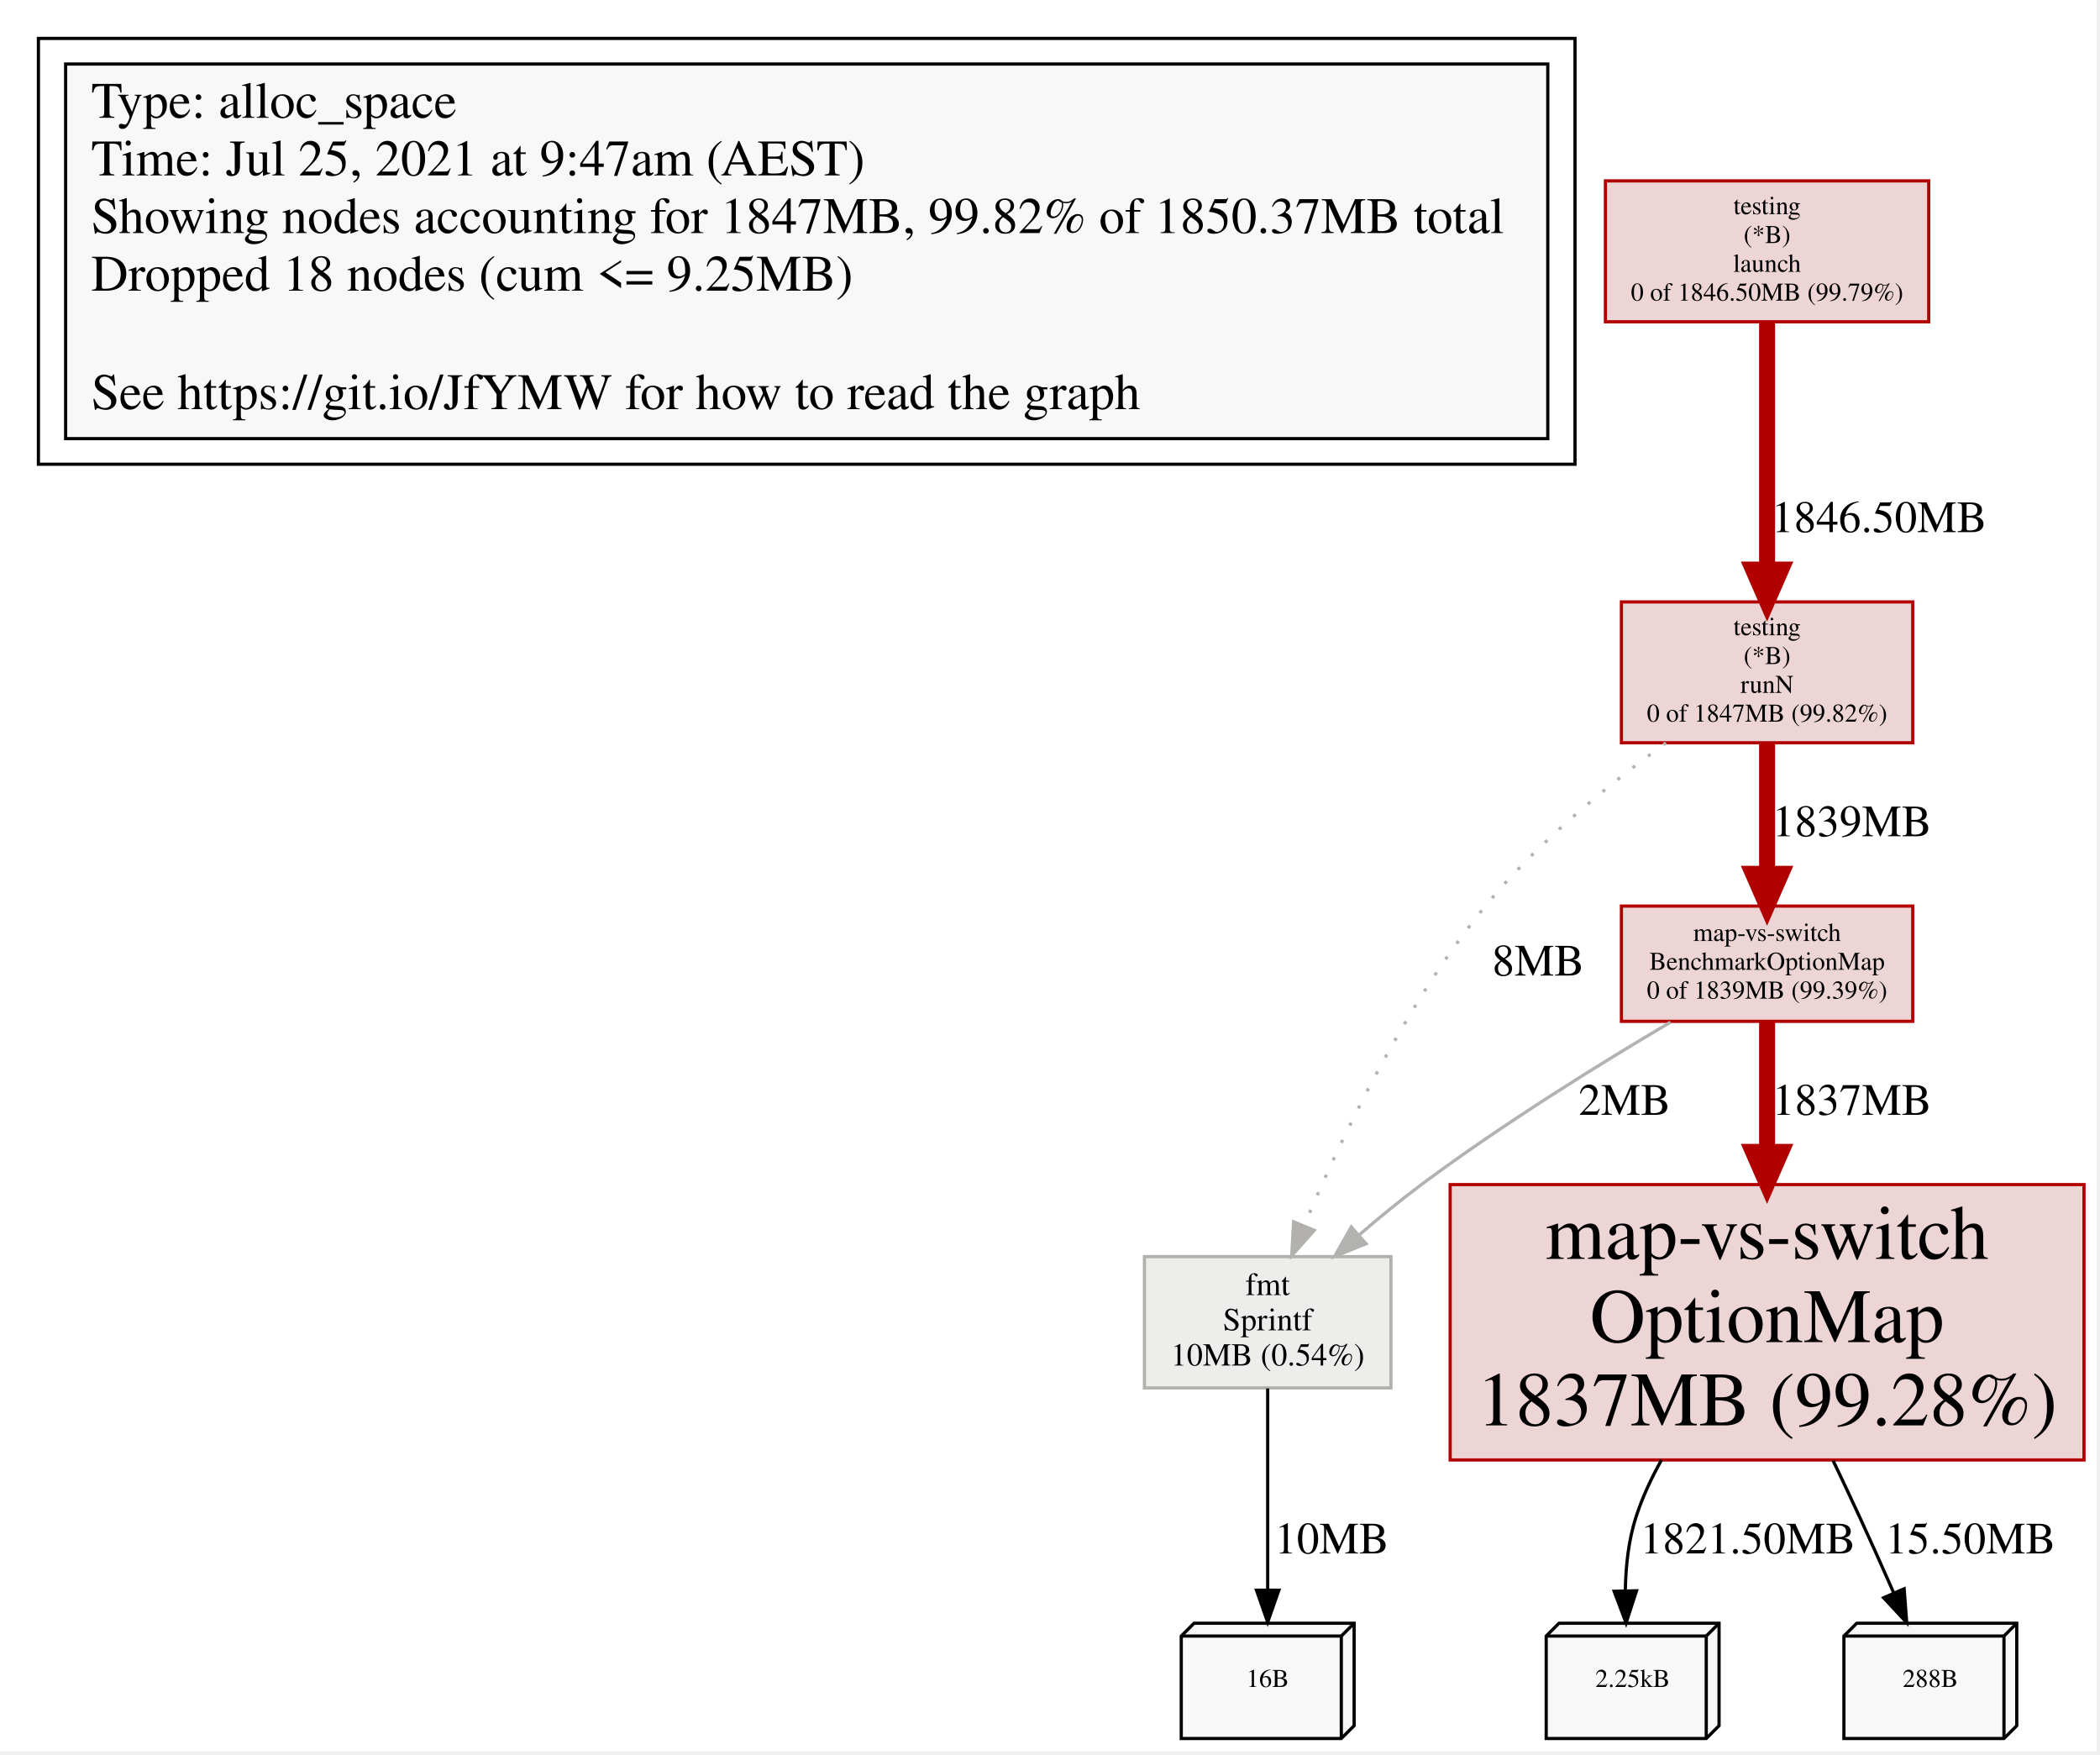
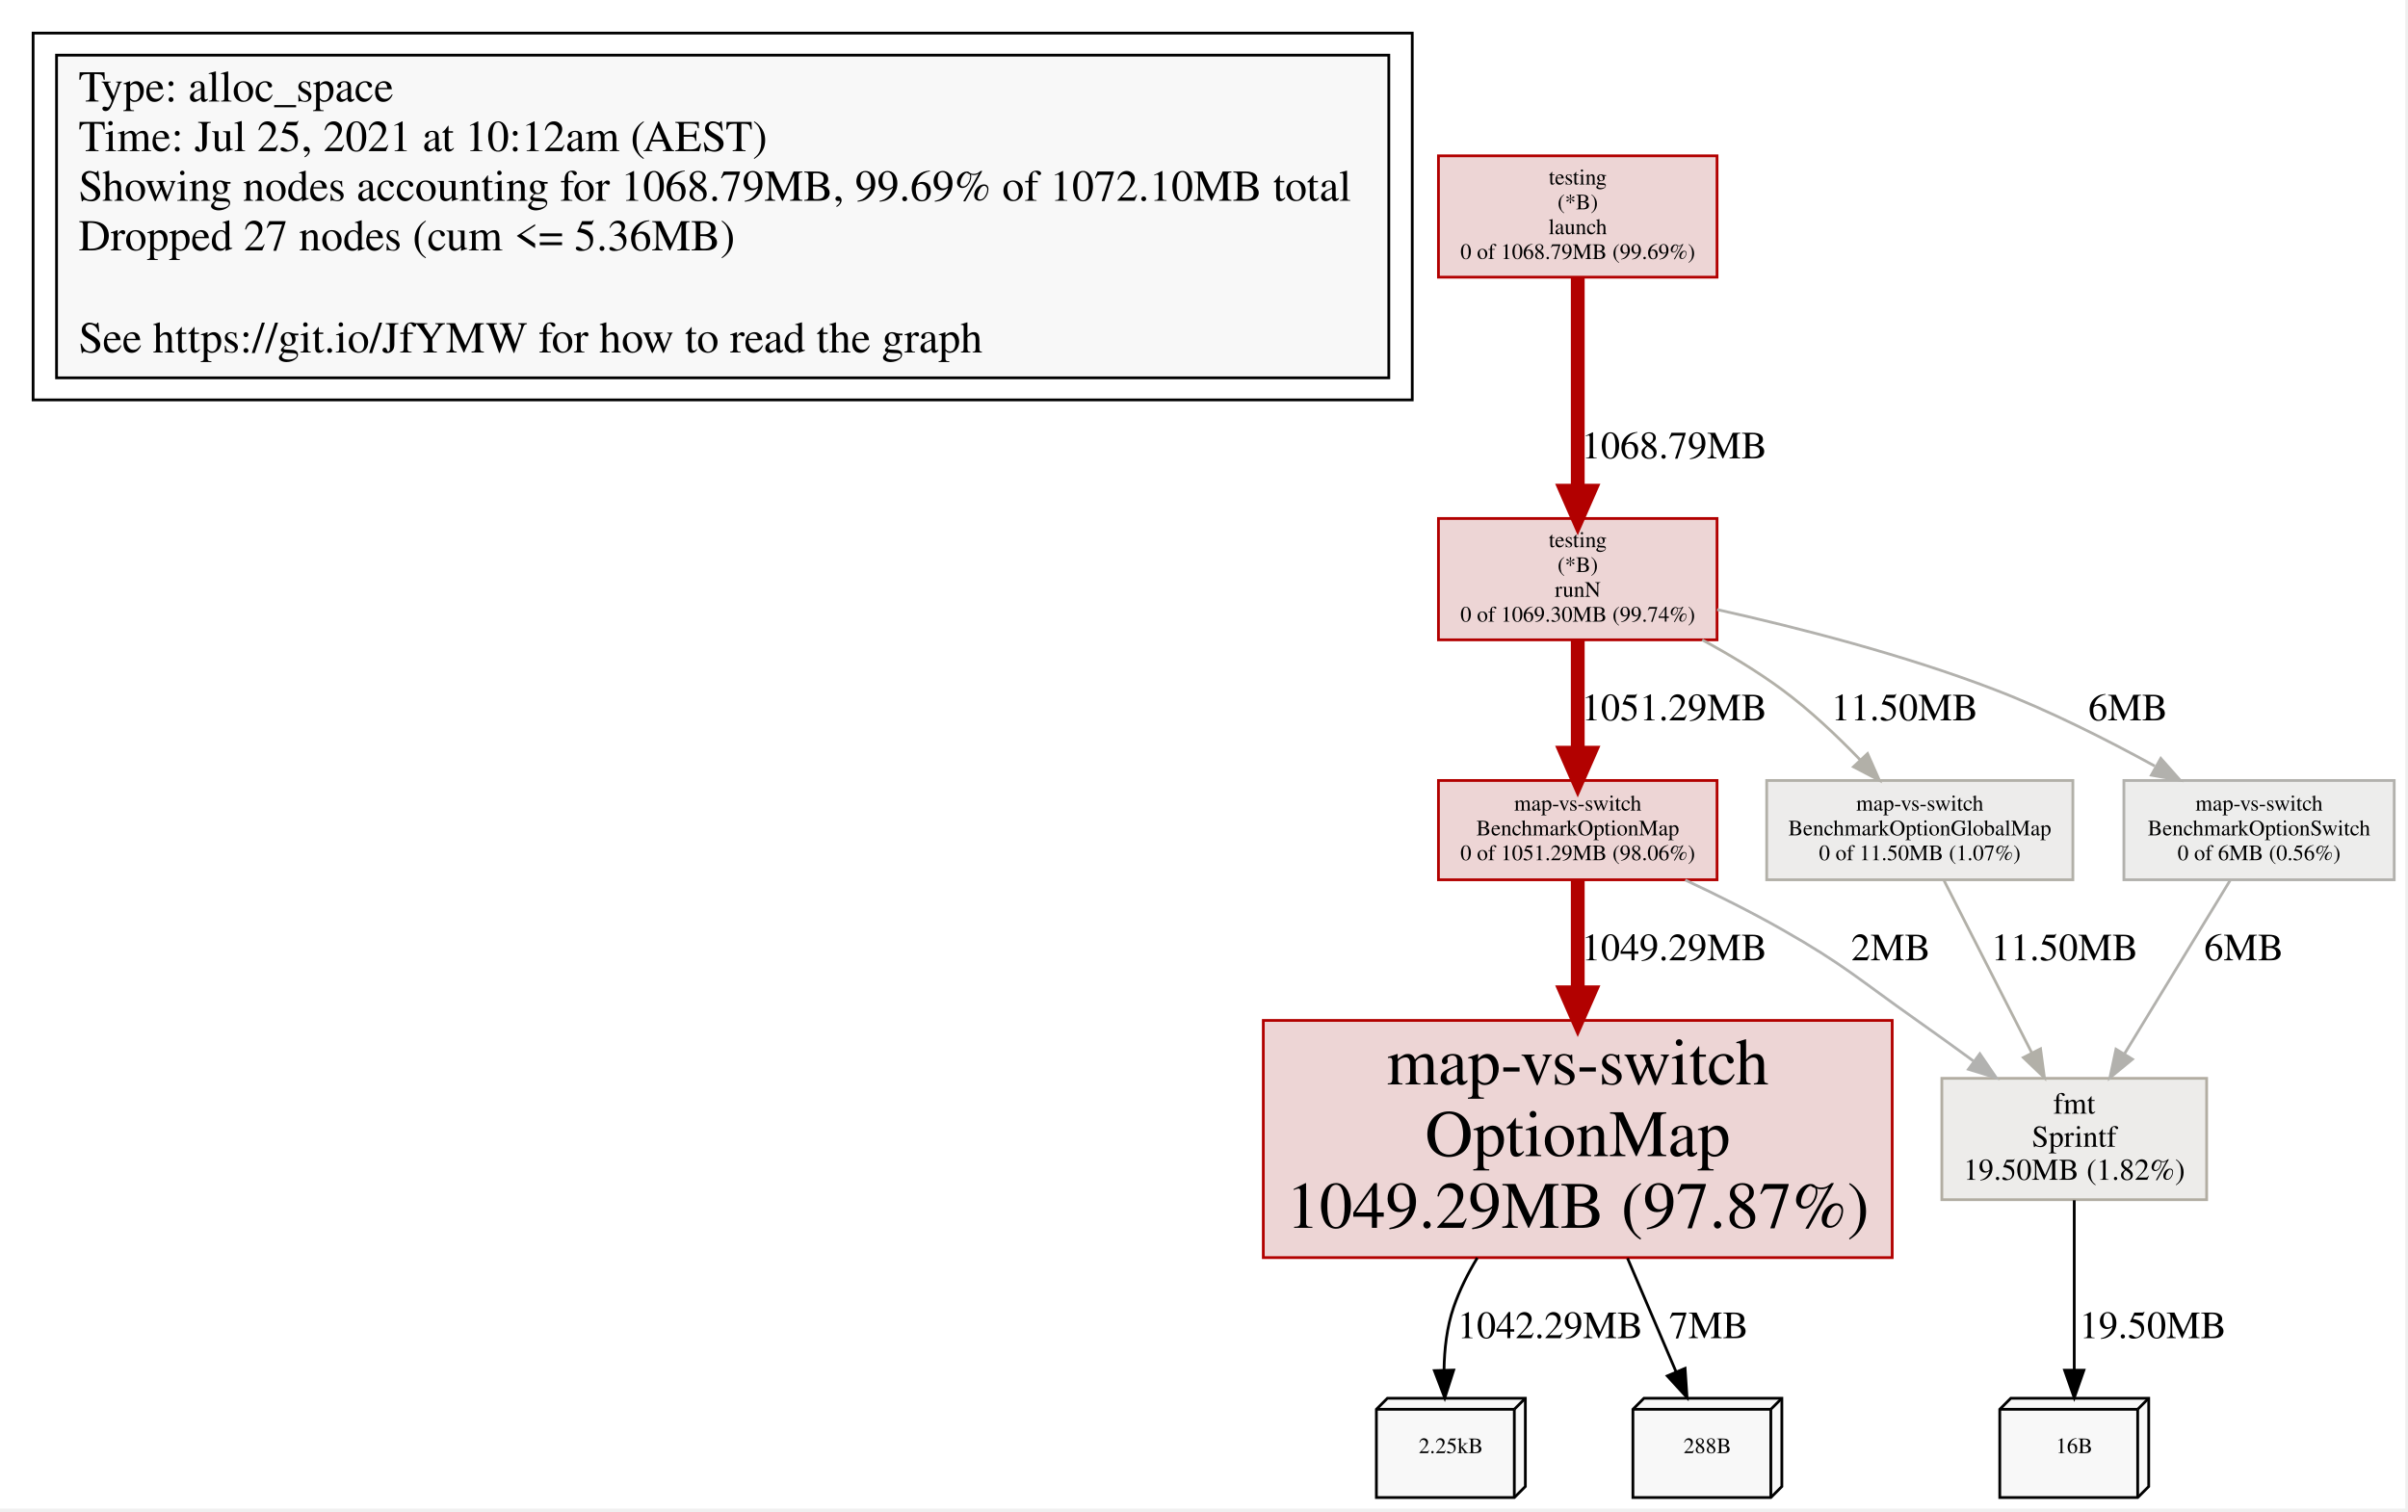
<svg xmlns="http://www.w3.org/2000/svg" xmlns:xlink="http://www.w3.org/1999/xlink" width="100%" height="100%">
  <g id="viewport" transform="scale(0.5,0.5) translate(0,0)">
    <g id="graph0" class="graph" transform="scale(1 1) rotate(0) translate(4 543)">
-       <polygon fill="white" stroke="transparent" points="-4,4 -4,-543 651,-543 651,4 -4,4" />
+       <polygon fill="white" stroke="transparent" points="-4,4 -4,-543 868,-543 868,4 -4,4" />
      <g id="clust1" class="cluster">
-         <polygon fill="none" stroke="black" points="8,-398 8,-531 488,-531 488,-398 8,-398" />
+         <polygon fill="none" stroke="black" points="8,-398 8,-531 508,-531 508,-398 8,-398" />
      </g>
      <g id="node1" class="node">
-         <polygon fill="#f8f8f8" stroke="black" points="479.5,-523 16.5,-523 16.5,-406 479.5,-406 479.5,-523" />
+         <polygon fill="#f8f8f8" stroke="black" points="499.5,-523 16.5,-523 16.5,-406 499.5,-406 499.5,-523" />
        <text text-anchor="start" x="24.5" y="-506.2" font-family="Times,serif" font-size="16.00">Type: alloc_space</text>
-         <text text-anchor="start" x="24.5" y="-488.2" font-family="Times,serif" font-size="16.00">Time: Jul 25, 2021 at 9:47am (AEST)</text>
-         <text text-anchor="start" x="24.5" y="-470.2" font-family="Times,serif" font-size="16.00">Showing nodes accounting for 1847MB, 99.82% of 1850.37MB total</text>
-         <text text-anchor="start" x="24.5" y="-452.2" font-family="Times,serif" font-size="16.00">Dropped 18 nodes (cum &lt;= 9.25MB)</text>
+         <text text-anchor="start" x="24.5" y="-488.2" font-family="Times,serif" font-size="16.00">Time: Jul 25, 2021 at 10:12am (AEST)</text>
+         <text text-anchor="start" x="24.5" y="-470.2" font-family="Times,serif" font-size="16.00">Showing nodes accounting for 1068.79MB, 99.69% of 1072.10MB total</text>
+         <text text-anchor="start" x="24.5" y="-452.2" font-family="Times,serif" font-size="16.00">Dropped 27 nodes (cum &lt;= 5.36MB)</text>
        <text text-anchor="start" x="24.5" y="-415.2" font-family="Times,serif" font-size="16.00">See https://git.io/JfYMW for how to read the graph</text>
      </g>
      <g id="node1" class="node">
        <g id="a_node1">
-           <a xlink:title="github.com/joshcarp/go-benchmarks/map-vs-switch.OptionMap (1837MB)">
-             <polygon fill="#edd5d5" stroke="#b20000" points="647,-173 449,-173 449,-87 647,-87 647,-173" />
-             <text text-anchor="middle" x="548" y="-149.8" font-family="Times,serif" font-size="24.00">map-vs-switch</text>
-             <text text-anchor="middle" x="548" y="-123.8" font-family="Times,serif" font-size="24.00">OptionMap</text>
-             <text text-anchor="middle" x="548" y="-97.8" font-family="Times,serif" font-size="24.00">1837MB (99.28%)</text>
+           <a xlink:title="github.com/joshcarp/go-benchmarks/map-vs-switch.OptionMap (1049.29MB)">
+             <polygon fill="#edd5d5" stroke="#b20100" points="682,-173 454,-173 454,-87 682,-87 682,-173" />
+             <text text-anchor="middle" x="568" y="-149.8" font-family="Times,serif" font-size="24.00">map-vs-switch</text>
+             <text text-anchor="middle" x="568" y="-123.8" font-family="Times,serif" font-size="24.00">OptionMap</text>
+             <text text-anchor="middle" x="568" y="-97.8" font-family="Times,serif" font-size="24.00">1049.29MB (97.87%)</text>
          </a>
        </g>
      </g>
      <g id="NN1_0" class="node">
        <g id="a_NN1_0">
-           <a xlink:title="1821.50MB">
-             <polygon fill="#f8f8f8" stroke="black" points="533,-36 483,-36 479,-32 479,0 529,0 533,-4 533,-36" />
-             <polyline fill="none" stroke="black" points="529,-32 479,-32 " />
-             <polyline fill="none" stroke="black" points="529,-32 529,0 " />
-             <polyline fill="none" stroke="black" points="529,-32 533,-36 " />
-             <text text-anchor="middle" x="506" y="-16.1" font-family="Times,serif" font-size="8.00">2.25kB</text>
+           <a xlink:title="1042.29MB">
+             <polygon fill="#f8f8f8" stroke="black" points="549,-36 499,-36 495,-32 495,0 545,0 549,-4 549,-36" />
+             <polyline fill="none" stroke="black" points="545,-32 495,-32 " />
+             <polyline fill="none" stroke="black" points="545,-32 545,0 " />
+             <polyline fill="none" stroke="black" points="545,-32 549,-36 " />
+             <text text-anchor="middle" x="522" y="-16.1" font-family="Times,serif" font-size="8.00">2.25kB</text>
          </a>
        </g>
      </g>
      <g id="edge1" class="edge">
        <g id="a_edge1">
-           <a xlink:title="1821.50MB">
-             <path fill="none" stroke="black" d="M515.01,-86.98C511.77,-81.2 508.96,-75.13 507,-69 504.7,-61.81 503.84,-53.73 503.72,-46.2" />
-             <polygon fill="black" stroke="black" points="507.22,-46.14 503.96,-36.06 500.23,-45.98 507.22,-46.14" />
+           <a xlink:title="1042.29MB">
+             <path fill="none" stroke="black" d="M531.6,-86.93C528.13,-81.2 525.12,-75.16 523,-69 520.54,-61.86 519.64,-53.8 519.52,-46.26" />
+             <polygon fill="black" stroke="black" points="523.02,-46.21 519.79,-36.12 516.02,-46.02 523.02,-46.21" />
          </a>
        </g>
        <g id="a_edge1-label">
-           <a xlink:title="1821.50MB">
-             <text text-anchor="middle" x="542" y="-57.8" font-family="Times,serif" font-size="14.00"> 1821.50MB</text>
+           <a xlink:title="1042.29MB">
+             <text text-anchor="middle" x="558" y="-57.8" font-family="Times,serif" font-size="14.00"> 1042.29MB</text>
          </a>
        </g>
      </g>
      <g id="NN1_1" class="node">
        <g id="a_NN1_1">
-           <a xlink:title="15.50MB">
-             <polygon fill="#f8f8f8" stroke="black" points="626,-36 576,-36 572,-32 572,0 622,0 626,-4 626,-36" />
-             <polyline fill="none" stroke="black" points="622,-32 572,-32 " />
-             <polyline fill="none" stroke="black" points="622,-32 622,0 " />
-             <polyline fill="none" stroke="black" points="622,-32 626,-36 " />
-             <text text-anchor="middle" x="599" y="-16.1" font-family="Times,serif" font-size="8.00">288B</text>
+           <a xlink:title="7MB">
+             <polygon fill="#f8f8f8" stroke="black" points="642,-36 592,-36 588,-32 588,0 638,0 642,-4 642,-36" />
+             <polyline fill="none" stroke="black" points="638,-32 588,-32 " />
+             <polyline fill="none" stroke="black" points="638,-32 638,0 " />
+             <polyline fill="none" stroke="black" points="638,-32 642,-36 " />
+             <text text-anchor="middle" x="615" y="-16.1" font-family="Times,serif" font-size="8.00">288B</text>
          </a>
        </g>
      </g>
      <g id="edge2" class="edge">
        <g id="a_edge2">
-           <a xlink:title="15.50MB">
-             <path fill="none" stroke="black" d="M568.63,-86.8C571.47,-80.84 574.33,-74.78 577,-69 580.52,-61.37 584.24,-53.03 587.6,-45.39" />
-             <polygon fill="black" stroke="black" points="590.82,-46.76 591.62,-36.19 584.41,-43.96 590.82,-46.76" />
+           <a xlink:title="7MB">
+             <path fill="none" stroke="black" d="M586.04,-86.79C591.96,-72.92 598.37,-57.91 603.66,-45.55" />
+             <polygon fill="black" stroke="black" points="606.91,-46.84 607.62,-36.27 600.47,-44.09 606.91,-46.84" />
          </a>
        </g>
        <g id="a_edge2-label">
-           <a xlink:title="15.50MB">
-             <text text-anchor="middle" x="611.5" y="-57.8" font-family="Times,serif" font-size="14.00"> 15.50MB</text>
+           <a xlink:title="7MB">
+             <text text-anchor="middle" x="615.5" y="-57.8" font-family="Times,serif" font-size="14.00"> 7MB</text>
          </a>
        </g>
      </g>
      <g id="node2" class="node">
        <g id="a_node2">
-           <a xlink:title="testing.(*B).launch (1846.50MB)">
-             <polygon fill="#edd5d5" stroke="#b20000" points="598.5,-486.5 497.5,-486.5 497.5,-442.5 598.5,-442.5 598.5,-486.5" />
-             <text text-anchor="middle" x="548" y="-476.1" font-family="Times,serif" font-size="8.00">testing</text>
-             <text text-anchor="middle" x="548" y="-467.1" font-family="Times,serif" font-size="8.00">(*B)</text>
-             <text text-anchor="middle" x="548" y="-458.1" font-family="Times,serif" font-size="8.00">launch</text>
-             <text text-anchor="middle" x="548" y="-449.1" font-family="Times,serif" font-size="8.00">0 of 1846.50MB (99.79%)</text>
+           <a xlink:title="testing.(*B).launch (1068.79MB)">
+             <polygon fill="#edd5d5" stroke="#b20000" points="618.5,-486.5 517.5,-486.5 517.5,-442.5 618.5,-442.5 618.5,-486.5" />
+             <text text-anchor="middle" x="568" y="-476.1" font-family="Times,serif" font-size="8.00">testing</text>
+             <text text-anchor="middle" x="568" y="-467.1" font-family="Times,serif" font-size="8.00">(*B)</text>
+             <text text-anchor="middle" x="568" y="-458.1" font-family="Times,serif" font-size="8.00">launch</text>
+             <text text-anchor="middle" x="568" y="-449.1" font-family="Times,serif" font-size="8.00">0 of 1068.79MB (99.69%)</text>
          </a>
        </g>
      </g>
      <g id="node3" class="node">
        <g id="a_node3">
-           <a xlink:title="testing.(*B).runN (1847MB)">
-             <polygon fill="#edd5d5" stroke="#b20000" points="593.5,-355 502.5,-355 502.5,-311 593.5,-311 593.5,-355" />
-             <text text-anchor="middle" x="548" y="-344.6" font-family="Times,serif" font-size="8.00">testing</text>
-             <text text-anchor="middle" x="548" y="-335.6" font-family="Times,serif" font-size="8.00">(*B)</text>
-             <text text-anchor="middle" x="548" y="-326.6" font-family="Times,serif" font-size="8.00">runN</text>
-             <text text-anchor="middle" x="548" y="-317.6" font-family="Times,serif" font-size="8.00">0 of 1847MB (99.82%)</text>
+           <a xlink:title="testing.(*B).runN (1069.30MB)">
+             <polygon fill="#edd5d5" stroke="#b20000" points="618.5,-355 517.5,-355 517.5,-311 618.5,-311 618.5,-355" />
+             <text text-anchor="middle" x="568" y="-344.6" font-family="Times,serif" font-size="8.00">testing</text>
+             <text text-anchor="middle" x="568" y="-335.6" font-family="Times,serif" font-size="8.00">(*B)</text>
+             <text text-anchor="middle" x="568" y="-326.6" font-family="Times,serif" font-size="8.00">runN</text>
+             <text text-anchor="middle" x="568" y="-317.6" font-family="Times,serif" font-size="8.00">0 of 1069.30MB (99.74%)</text>
          </a>
        </g>
      </g>
      <g id="edge4" class="edge">
        <g id="a_edge4">
-           <a xlink:title="testing.(*B).launch -&gt; testing.(*B).runN (1846.50MB)">
-             <path fill="none" stroke="#b20000" stroke-width="5" d="M548,-442.41C548,-421.52 548,-389.3 548,-365.41" />
-             <polygon fill="#b20000" stroke="#b20000" stroke-width="5" points="552.38,-365.09 548,-355.09 543.63,-365.09 552.38,-365.09" />
+           <a xlink:title="testing.(*B).launch -&gt; testing.(*B).runN (1068.79MB)">
+             <path fill="none" stroke="#b20000" stroke-width="5" d="M568,-442.41C568,-421.52 568,-389.3 568,-365.41" />
+             <polygon fill="#b20000" stroke="#b20000" stroke-width="5" points="572.38,-365.09 568,-355.09 563.63,-365.09 572.38,-365.09" />
          </a>
        </g>
        <g id="a_edge4-label">
-           <a xlink:title="testing.(*B).launch -&gt; testing.(*B).runN (1846.50MB)">
-             <text text-anchor="middle" x="583" y="-376.8" font-family="Times,serif" font-size="14.00"> 1846.50MB</text>
+           <a xlink:title="testing.(*B).launch -&gt; testing.(*B).runN (1068.79MB)">
+             <text text-anchor="middle" x="603" y="-376.8" font-family="Times,serif" font-size="14.00"> 1068.79MB</text>
+           </a>
+         </g>
+       </g>
+       <g id="node5" class="node">
+         <g id="a_node5">
+           <a xlink:title="github.com/joshcarp/go-benchmarks/map-vs-switch.BenchmarkOptionMap (1051.29MB)">
+             <polygon fill="#edd5d5" stroke="#b20100" points="618.5,-260 517.5,-260 517.5,-224 618.5,-224 618.5,-260" />
+             <text text-anchor="middle" x="568" y="-249.1" font-family="Times,serif" font-size="8.00">map-vs-switch</text>
+             <text text-anchor="middle" x="568" y="-240.1" font-family="Times,serif" font-size="8.00">BenchmarkOptionMap</text>
+             <text text-anchor="middle" x="568" y="-231.1" font-family="Times,serif" font-size="8.00">0 of 1051.29MB (98.06%)</text>
+           </a>
+         </g>
+       </g>
+       <g id="edge5" class="edge">
+         <g id="a_edge5">
+           <a xlink:title="testing.(*B).runN -&gt; github.com/joshcarp/go-benchmarks/map-vs-switch.BenchmarkOptionMap (1051.29MB)">
+             <path fill="none" stroke="#b20100" stroke-width="5" d="M568,-310.91C568,-298.78 568,-283.41 568,-270.36" />
+             <polygon fill="#b20100" stroke="#b20100" stroke-width="5" points="572.38,-270.07 568,-260.07 563.63,-270.07 572.38,-270.07" />
+           </a>
+         </g>
+         <g id="a_edge5-label">
+           <a xlink:title="testing.(*B).runN -&gt; github.com/joshcarp/go-benchmarks/map-vs-switch.BenchmarkOptionMap (1051.29MB)">
+             <text text-anchor="middle" x="603" y="-281.8" font-family="Times,serif" font-size="14.00"> 1051.29MB</text>
+           </a>
+         </g>
+       </g>
+       <g id="node6" class="node">
+         <g id="a_node6">
+           <a xlink:title="github.com/joshcarp/go-benchmarks/map-vs-switch.BenchmarkOptionGlobalMap (11.50MB)">
+             <polygon fill="#edeceb" stroke="#b2b0a8" points="747.5,-260 636.5,-260 636.5,-224 747.5,-224 747.5,-260" />
+             <text text-anchor="middle" x="692" y="-249.1" font-family="Times,serif" font-size="8.00">map-vs-switch</text>
+             <text text-anchor="middle" x="692" y="-240.1" font-family="Times,serif" font-size="8.00">BenchmarkOptionGlobalMap</text>
+             <text text-anchor="middle" x="692" y="-231.1" font-family="Times,serif" font-size="8.00">0 of 11.50MB (1.07%)</text>
+           </a>
+         </g>
+       </g>
+       <g id="edge8" class="edge">
+         <g id="a_edge8">
+           <a xlink:title="testing.(*B).runN -&gt; github.com/joshcarp/go-benchmarks/map-vs-switch.BenchmarkOptionGlobalMap (11.50MB)">
+             <path fill="none" stroke="#b2b0a8" d="M613.13,-310.98C622.98,-305.65 633.12,-299.55 642,-293 652.09,-285.56 662.08,-276.11 670.45,-267.42" />
+             <polygon fill="#b2b0a8" stroke="#b2b0a8" points="673.07,-269.75 677.35,-260.06 667.96,-264.96 673.07,-269.75" />
+           </a>
+         </g>
+         <g id="a_edge8-label">
+           <a xlink:title="testing.(*B).runN -&gt; github.com/joshcarp/go-benchmarks/map-vs-switch.BenchmarkOptionGlobalMap (11.50MB)">
+             <text text-anchor="middle" x="686.5" y="-281.8" font-family="Times,serif" font-size="14.00"> 11.50MB</text>
+           </a>
+         </g>
+       </g>
+       <g id="node7" class="node">
+         <g id="a_node7">
+           <a xlink:title="github.com/joshcarp/go-benchmarks/map-vs-switch.BenchmarkOptionSwitch (6MB)">
+             <polygon fill="#ededec" stroke="#b2b1ad" points="864,-260 766,-260 766,-224 864,-224 864,-260" />
+             <text text-anchor="middle" x="815" y="-249.1" font-family="Times,serif" font-size="8.00">map-vs-switch</text>
+             <text text-anchor="middle" x="815" y="-240.1" font-family="Times,serif" font-size="8.00">BenchmarkOptionSwitch</text>
+             <text text-anchor="middle" x="815" y="-231.1" font-family="Times,serif" font-size="8.00">0 of 6MB (0.56%)</text>
+           </a>
+         </g>
+       </g>
+       <g id="edge10" class="edge">
+         <g id="a_edge10">
+           <a xlink:title="testing.(*B).runN -&gt; github.com/joshcarp/go-benchmarks/map-vs-switch.BenchmarkOptionSwitch (6MB)">
+             <path fill="none" stroke="#b2b1ad" d="M618.54,-321.97C648.3,-315.32 686.39,-305.52 719,-293 738.84,-285.39 759.88,-274.75 777.19,-265.24" />
+             <polygon fill="#b2b1ad" stroke="#b2b1ad" points="779.37,-268.03 786.39,-260.1 775.95,-261.92 779.37,-268.03" />
+           </a>
+         </g>
+         <g id="a_edge10-label">
+           <a xlink:title="testing.(*B).runN -&gt; github.com/joshcarp/go-benchmarks/map-vs-switch.BenchmarkOptionSwitch (6MB)">
+             <text text-anchor="middle" x="767.5" y="-281.8" font-family="Times,serif" font-size="14.00"> 6MB</text>
          </a>
        </g>
      </g>
      <g id="node4" class="node">
        <g id="a_node4">
-           <a xlink:title="fmt.Sprintf (10MB)">
-             <polygon fill="#ededec" stroke="#b2b1ad" points="430.5,-150.5 353.5,-150.5 353.5,-109.5 430.5,-109.5 430.5,-150.5" />
-             <text text-anchor="middle" x="392" y="-138.5" font-family="Times,serif" font-size="10.00">fmt</text>
-             <text text-anchor="middle" x="392" y="-127.5" font-family="Times,serif" font-size="10.00">Sprintf</text>
-             <text text-anchor="middle" x="392" y="-116.5" font-family="Times,serif" font-size="10.00">10MB (0.54%)</text>
+           <a xlink:title="fmt.Sprintf (19.50MB)">
+             <polygon fill="#edecea" stroke="#b2ada2" points="796,-152 700,-152 700,-108 796,-108 796,-152" />
+             <text text-anchor="middle" x="748" y="-139.2" font-family="Times,serif" font-size="11.00">fmt</text>
+             <text text-anchor="middle" x="748" y="-127.2" font-family="Times,serif" font-size="11.00">Sprintf</text>
+             <text text-anchor="middle" x="748" y="-115.2" font-family="Times,serif" font-size="11.00">19.50MB (1.82%)</text>
+           </a>
+         </g>
+       </g>
+       <g id="NN4_0" class="node">
+         <g id="a_NN4_0">
+           <a xlink:title="19.50MB">
+             <polygon fill="#f8f8f8" stroke="black" points="775,-36 725,-36 721,-32 721,0 771,0 775,-4 775,-36" />
+             <polyline fill="none" stroke="black" points="771,-32 721,-32 " />
+             <polyline fill="none" stroke="black" points="771,-32 771,0 " />
+             <polyline fill="none" stroke="black" points="771,-32 775,-36 " />
+             <text text-anchor="middle" x="748" y="-16.1" font-family="Times,serif" font-size="8.00">16B</text>
+           </a>
+         </g>
+       </g>
+       <g id="edge3" class="edge">
+         <g id="a_edge3">
+           <a xlink:title="19.50MB">
+             <path fill="none" stroke="black" d="M748,-107.79C748,-90.28 748,-65.3 748,-46.3" />
+             <polygon fill="black" stroke="black" points="751.5,-46.17 748,-36.17 744.5,-46.17 751.5,-46.17" />
+           </a>
+         </g>
+         <g id="a_edge3-label">
+           <a xlink:title="19.50MB">
+             <text text-anchor="middle" x="776.5" y="-57.8" font-family="Times,serif" font-size="14.00"> 19.50MB</text>
+           </a>
+         </g>
+       </g>
+       <g id="edge6" class="edge">
+         <g id="a_edge6">
+           <a xlink:title="github.com/joshcarp/go-benchmarks/map-vs-switch.BenchmarkOptionMap -&gt; github.com/joshcarp/go-benchmarks/map-vs-switch.OptionMap (1049.29MB)">
+             <path fill="none" stroke="#b20100" stroke-width="5" d="M568,-223.81C568,-212.82 568,-197.91 568,-183.26" />
+             <polygon fill="#b20100" stroke="#b20100" stroke-width="5" points="572.38,-183.21 568,-173.21 563.63,-183.21 572.38,-183.21" />
+           </a>
+         </g>
+         <g id="a_edge6-label">
+           <a xlink:title="github.com/joshcarp/go-benchmarks/map-vs-switch.BenchmarkOptionMap -&gt; github.com/joshcarp/go-benchmarks/map-vs-switch.OptionMap (1049.29MB)">
+             <text text-anchor="middle" x="603" y="-194.8" font-family="Times,serif" font-size="14.00"> 1049.29MB</text>
+           </a>
+         </g>
+       </g>
+       <g id="edge11" class="edge">
+         <g id="a_edge11">
+           <a xlink:title="github.com/joshcarp/go-benchmarks/map-vs-switch.BenchmarkOptionMap -&gt; fmt.Sprintf (2MB)">
+             <path fill="none" stroke="#b2b2b0" d="M606.97,-223.91C618.44,-218.53 630.88,-212.32 642,-206 664.82,-193.02 669.54,-188.12 691,-173 697.64,-168.32 704.65,-163.26 711.4,-158.32" />
+             <polygon fill="#b2b2b0" stroke="#b2b2b0" points="713.78,-160.92 719.76,-152.17 709.63,-155.28 713.78,-160.92" />
+           </a>
+         </g>
+         <g id="a_edge11-label">
+           <a xlink:title="github.com/joshcarp/go-benchmarks/map-vs-switch.BenchmarkOptionMap -&gt; fmt.Sprintf (2MB)">
+             <text text-anchor="middle" x="681.5" y="-194.8" font-family="Times,serif" font-size="14.00"> 2MB</text>
          </a>
        </g>
      </g>
      <g id="edge7" class="edge">
        <g id="a_edge7">
-           <a xlink:title="testing.(*B).runN ... fmt.Sprintf (8MB)">
-             <path fill="none" stroke="#b2b1ae" stroke-dasharray="1,5" d="M516.41,-310.98C498.33,-297.85 476.11,-279.72 460,-260 434.89,-229.27 415.04,-187.81 403.41,-160.28" />
-             <polygon fill="#b2b1ae" stroke="#b2b1ae" points="406.56,-158.72 399.51,-150.81 400.09,-161.39 406.56,-158.72" />
+           <a xlink:title="github.com/joshcarp/go-benchmarks/map-vs-switch.BenchmarkOptionGlobalMap -&gt; fmt.Sprintf (11.50MB)">
+             <path fill="none" stroke="#b2b0a8" d="M700.75,-223.81C709.25,-207.12 722.33,-181.42 732.58,-161.29" />
+             <polygon fill="#b2b0a8" stroke="#b2b0a8" points="735.78,-162.71 737.2,-152.21 729.55,-159.53 735.78,-162.71" />
          </a>
        </g>
        <g id="a_edge7-label">
-           <a xlink:title="testing.(*B).runN ... fmt.Sprintf (8MB)">
-             <text text-anchor="middle" x="476.5" y="-238.3" font-family="Times,serif" font-size="14.00"> 8MB</text>
-           </a>
-         </g>
-       </g>
-       <g id="node5" class="node">
-         <g id="a_node5">
-           <a xlink:title="github.com/joshcarp/go-benchmarks/map-vs-switch.BenchmarkOptionMap (1839MB)">
-             <polygon fill="#edd5d5" stroke="#b20000" points="593.5,-260 502.5,-260 502.5,-224 593.5,-224 593.5,-260" />
-             <text text-anchor="middle" x="548" y="-249.1" font-family="Times,serif" font-size="8.00">map-vs-switch</text>
-             <text text-anchor="middle" x="548" y="-240.1" font-family="Times,serif" font-size="8.00">BenchmarkOptionMap</text>
-             <text text-anchor="middle" x="548" y="-231.1" font-family="Times,serif" font-size="8.00">0 of 1839MB (99.39%)</text>
-           </a>
-         </g>
-       </g>
-       <g id="edge5" class="edge">
-         <g id="a_edge5">
-           <a xlink:title="testing.(*B).runN -&gt; github.com/joshcarp/go-benchmarks/map-vs-switch.BenchmarkOptionMap (1839MB)">
-             <path fill="none" stroke="#b20000" stroke-width="5" d="M548,-310.91C548,-298.78 548,-283.41 548,-270.36" />
-             <polygon fill="#b20000" stroke="#b20000" stroke-width="5" points="552.38,-270.07 548,-260.07 543.63,-270.07 552.38,-270.07" />
-           </a>
-         </g>
-         <g id="a_edge5-label">
-           <a xlink:title="testing.(*B).runN -&gt; github.com/joshcarp/go-benchmarks/map-vs-switch.BenchmarkOptionMap (1839MB)">
-             <text text-anchor="middle" x="574.5" y="-281.8" font-family="Times,serif" font-size="14.00"> 1839MB</text>
-           </a>
-         </g>
-       </g>
-       <g id="NN4_0" class="node">
-         <g id="a_NN4_0">
-           <a xlink:title="10MB">
-             <polygon fill="#f8f8f8" stroke="black" points="419,-36 369,-36 365,-32 365,0 415,0 419,-4 419,-36" />
-             <polyline fill="none" stroke="black" points="415,-32 365,-32 " />
-             <polyline fill="none" stroke="black" points="415,-32 415,0 " />
-             <polyline fill="none" stroke="black" points="415,-32 419,-36 " />
-             <text text-anchor="middle" x="392" y="-16.1" font-family="Times,serif" font-size="8.00">16B</text>
-           </a>
-         </g>
-       </g>
-       <g id="edge3" class="edge">
-         <g id="a_edge3">
-           <a xlink:title="10MB">
-             <path fill="none" stroke="black" d="M392,-109.33C392,-91.81 392,-66 392,-46.45" />
-             <polygon fill="black" stroke="black" points="395.5,-46.32 392,-36.32 388.5,-46.32 395.5,-46.32" />
-           </a>
-         </g>
-         <g id="a_edge3-label">
-           <a xlink:title="10MB">
-             <text text-anchor="middle" x="412" y="-57.8" font-family="Times,serif" font-size="14.00"> 10MB</text>
-           </a>
-         </g>
-       </g>
-       <g id="edge6" class="edge">
-         <g id="a_edge6">
-           <a xlink:title="github.com/joshcarp/go-benchmarks/map-vs-switch.BenchmarkOptionMap -&gt; github.com/joshcarp/go-benchmarks/map-vs-switch.OptionMap (1837MB)">
-             <path fill="none" stroke="#b20000" stroke-width="5" d="M548,-223.81C548,-212.82 548,-197.91 548,-183.26" />
-             <polygon fill="#b20000" stroke="#b20000" stroke-width="5" points="552.38,-183.21 548,-173.21 543.63,-183.21 552.38,-183.21" />
-           </a>
-         </g>
-         <g id="a_edge6-label">
-           <a xlink:title="github.com/joshcarp/go-benchmarks/map-vs-switch.BenchmarkOptionMap -&gt; github.com/joshcarp/go-benchmarks/map-vs-switch.OptionMap (1837MB)">
-             <text text-anchor="middle" x="574.5" y="-194.8" font-family="Times,serif" font-size="14.00"> 1837MB</text>
-           </a>
-         </g>
-       </g>
-       <g id="edge8" class="edge">
-         <g id="a_edge8">
-           <a xlink:title="github.com/joshcarp/go-benchmarks/map-vs-switch.BenchmarkOptionMap -&gt; fmt.Sprintf (2MB)">
-             <path fill="none" stroke="#b2b2b1" d="M517.83,-223.74C495.7,-210.67 465.23,-191.8 440,-173 433.51,-168.16 426.81,-162.66 420.55,-157.27" />
-             <polygon fill="#b2b2b1" stroke="#b2b2b1" points="422.73,-154.53 412.9,-150.56 418.11,-159.79 422.73,-154.53" />
-           </a>
-         </g>
-         <g id="a_edge8-label">
-           <a xlink:title="github.com/joshcarp/go-benchmarks/map-vs-switch.BenchmarkOptionMap -&gt; fmt.Sprintf (2MB)">
-             <text text-anchor="middle" x="503.5" y="-194.8" font-family="Times,serif" font-size="14.00"> 2MB</text>
+           <a xlink:title="github.com/joshcarp/go-benchmarks/map-vs-switch.BenchmarkOptionGlobalMap -&gt; fmt.Sprintf (11.50MB)">
+             <text text-anchor="middle" x="744.5" y="-194.8" font-family="Times,serif" font-size="14.00"> 11.50MB</text>
+           </a>
+         </g>
+       </g>
+       <g id="edge9" class="edge">
+         <g id="a_edge9">
+           <a xlink:title="github.com/joshcarp/go-benchmarks/map-vs-switch.BenchmarkOptionSwitch -&gt; fmt.Sprintf (6MB)">
+             <path fill="none" stroke="#b2b1ad" d="M804.53,-223.81C794.32,-207.04 778.57,-181.19 766.29,-161.02" />
+             <polygon fill="#b2b1ad" stroke="#b2b1ad" points="769.11,-158.93 760.92,-152.21 763.13,-162.57 769.11,-158.93" />
+           </a>
+         </g>
+         <g id="a_edge9-label">
+           <a xlink:title="github.com/joshcarp/go-benchmarks/map-vs-switch.BenchmarkOptionSwitch -&gt; fmt.Sprintf (6MB)">
+             <text text-anchor="middle" x="809.5" y="-194.8" font-family="Times,serif" font-size="14.00"> 6MB</text>
          </a>
        </g>
      </g>
    </g>
  </g>
</svg>
